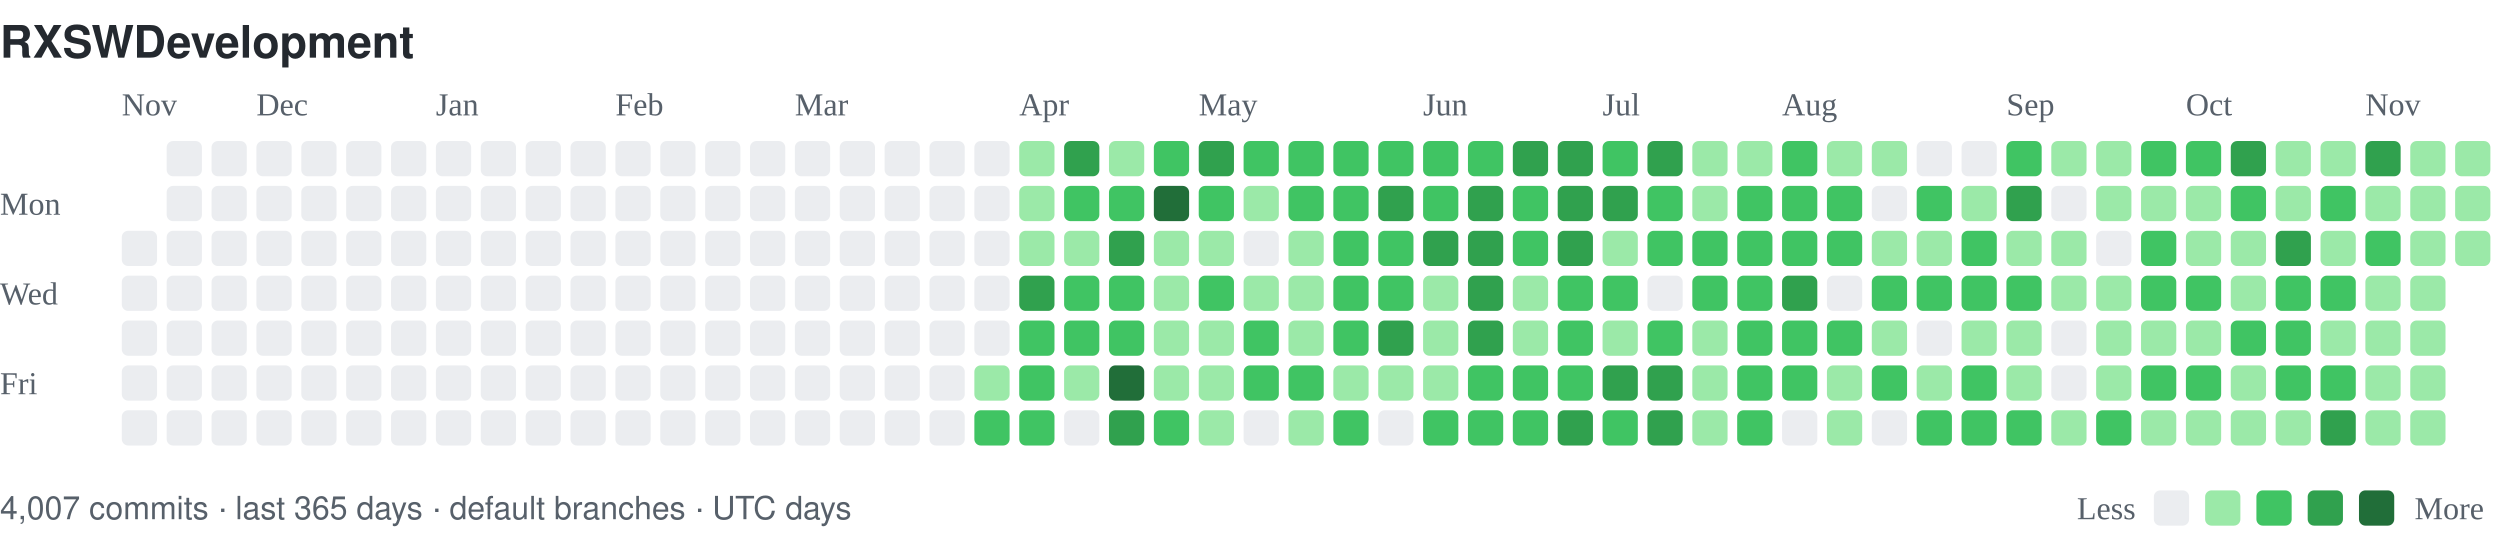
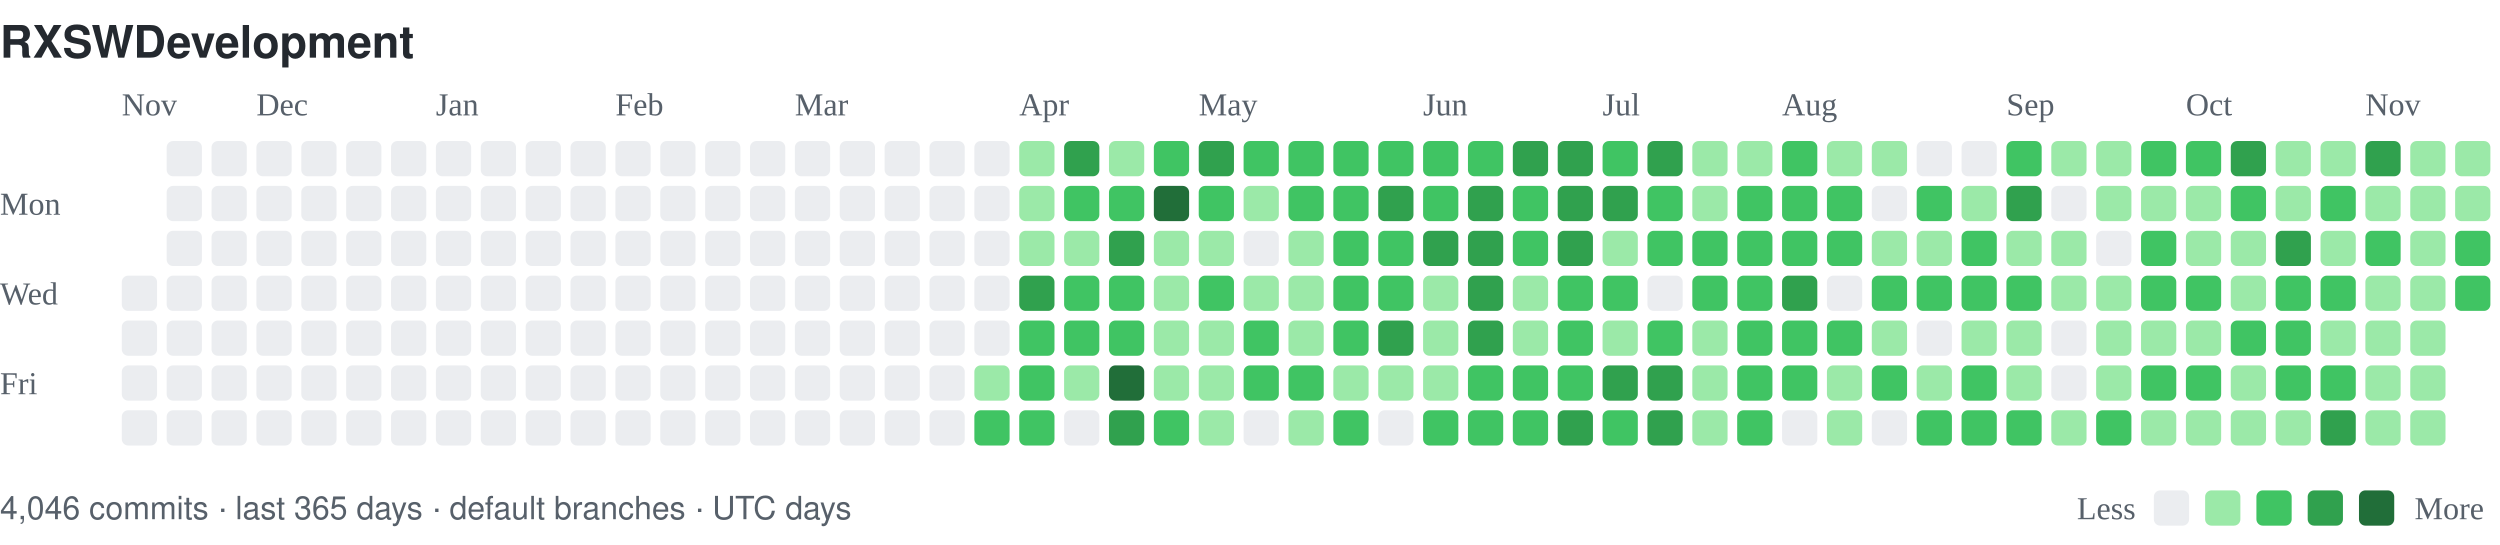
<svg xmlns="http://www.w3.org/2000/svg" width="780" height="170" viewBox="0 0 780 170" role="img">
  <text x="0" y="18" font-size="14" font-weight="600" fill="#24292f" font-family="ui-sans-serif,-apple-system,Segoe UI,Helvetica,Arial,sans-serif">RXSWDevelopment</text>
  <text x="0" y="67" font-size="10" fill="#57606a">Mon</text>
  <text x="0" y="95" font-size="10" fill="#57606a">Wed</text>
  <text x="0" y="123" font-size="10" fill="#57606a">Fri</text>
  <text x="38" y="36" font-size="10" fill="#57606a">Nov</text>
-   <rect x="38" y="72" width="11" height="11" rx="2" fill="#ebedf0" />
  <rect x="38" y="86" width="11" height="11" rx="2" fill="#ebedf0" />
  <rect x="38" y="100" width="11" height="11" rx="2" fill="#ebedf0" />
  <rect x="38" y="114" width="11" height="11" rx="2" fill="#ebedf0" />
  <rect x="38" y="128" width="11" height="11" rx="2" fill="#ebedf0" />
  <rect x="52" y="44" width="11" height="11" rx="2" fill="#ebedf0" />
  <rect x="52" y="58" width="11" height="11" rx="2" fill="#ebedf0" />
  <rect x="52" y="72" width="11" height="11" rx="2" fill="#ebedf0" />
  <rect x="52" y="86" width="11" height="11" rx="2" fill="#ebedf0" />
  <rect x="52" y="100" width="11" height="11" rx="2" fill="#ebedf0" />
  <rect x="52" y="114" width="11" height="11" rx="2" fill="#ebedf0" />
  <rect x="52" y="128" width="11" height="11" rx="2" fill="#ebedf0" />
  <rect x="66" y="44" width="11" height="11" rx="2" fill="#ebedf0" />
  <rect x="66" y="58" width="11" height="11" rx="2" fill="#ebedf0" />
  <rect x="66" y="72" width="11" height="11" rx="2" fill="#ebedf0" />
  <rect x="66" y="86" width="11" height="11" rx="2" fill="#ebedf0" />
  <rect x="66" y="100" width="11" height="11" rx="2" fill="#ebedf0" />
  <rect x="66" y="114" width="11" height="11" rx="2" fill="#ebedf0" />
  <rect x="66" y="128" width="11" height="11" rx="2" fill="#ebedf0" />
  <text x="80" y="36" font-size="10" fill="#57606a">Dec</text>
  <rect x="80" y="44" width="11" height="11" rx="2" fill="#ebedf0" />
  <rect x="80" y="58" width="11" height="11" rx="2" fill="#ebedf0" />
  <rect x="80" y="72" width="11" height="11" rx="2" fill="#ebedf0" />
  <rect x="80" y="86" width="11" height="11" rx="2" fill="#ebedf0" />
  <rect x="80" y="100" width="11" height="11" rx="2" fill="#ebedf0" />
  <rect x="80" y="114" width="11" height="11" rx="2" fill="#ebedf0" />
  <rect x="80" y="128" width="11" height="11" rx="2" fill="#ebedf0" />
  <rect x="94" y="44" width="11" height="11" rx="2" fill="#ebedf0" />
  <rect x="94" y="58" width="11" height="11" rx="2" fill="#ebedf0" />
  <rect x="94" y="72" width="11" height="11" rx="2" fill="#ebedf0" />
  <rect x="94" y="86" width="11" height="11" rx="2" fill="#ebedf0" />
  <rect x="94" y="100" width="11" height="11" rx="2" fill="#ebedf0" />
  <rect x="94" y="114" width="11" height="11" rx="2" fill="#ebedf0" />
  <rect x="94" y="128" width="11" height="11" rx="2" fill="#ebedf0" />
  <rect x="108" y="44" width="11" height="11" rx="2" fill="#ebedf0" />
  <rect x="108" y="58" width="11" height="11" rx="2" fill="#ebedf0" />
  <rect x="108" y="72" width="11" height="11" rx="2" fill="#ebedf0" />
  <rect x="108" y="86" width="11" height="11" rx="2" fill="#ebedf0" />
  <rect x="108" y="100" width="11" height="11" rx="2" fill="#ebedf0" />
  <rect x="108" y="114" width="11" height="11" rx="2" fill="#ebedf0" />
  <rect x="108" y="128" width="11" height="11" rx="2" fill="#ebedf0" />
  <rect x="122" y="44" width="11" height="11" rx="2" fill="#ebedf0" />
  <rect x="122" y="58" width="11" height="11" rx="2" fill="#ebedf0" />
  <rect x="122" y="72" width="11" height="11" rx="2" fill="#ebedf0" />
  <rect x="122" y="86" width="11" height="11" rx="2" fill="#ebedf0" />
  <rect x="122" y="100" width="11" height="11" rx="2" fill="#ebedf0" />
  <rect x="122" y="114" width="11" height="11" rx="2" fill="#ebedf0" />
  <rect x="122" y="128" width="11" height="11" rx="2" fill="#ebedf0" />
  <text x="136" y="36" font-size="10" fill="#57606a">Jan</text>
  <rect x="136" y="44" width="11" height="11" rx="2" fill="#ebedf0" />
  <rect x="136" y="58" width="11" height="11" rx="2" fill="#ebedf0" />
  <rect x="136" y="72" width="11" height="11" rx="2" fill="#ebedf0" />
  <rect x="136" y="86" width="11" height="11" rx="2" fill="#ebedf0" />
  <rect x="136" y="100" width="11" height="11" rx="2" fill="#ebedf0" />
  <rect x="136" y="114" width="11" height="11" rx="2" fill="#ebedf0" />
  <rect x="136" y="128" width="11" height="11" rx="2" fill="#ebedf0" />
  <rect x="150" y="44" width="11" height="11" rx="2" fill="#ebedf0" />
  <rect x="150" y="58" width="11" height="11" rx="2" fill="#ebedf0" />
  <rect x="150" y="72" width="11" height="11" rx="2" fill="#ebedf0" />
  <rect x="150" y="86" width="11" height="11" rx="2" fill="#ebedf0" />
  <rect x="150" y="100" width="11" height="11" rx="2" fill="#ebedf0" />
  <rect x="150" y="114" width="11" height="11" rx="2" fill="#ebedf0" />
  <rect x="150" y="128" width="11" height="11" rx="2" fill="#ebedf0" />
  <rect x="164" y="44" width="11" height="11" rx="2" fill="#ebedf0" />
  <rect x="164" y="58" width="11" height="11" rx="2" fill="#ebedf0" />
  <rect x="164" y="72" width="11" height="11" rx="2" fill="#ebedf0" />
  <rect x="164" y="86" width="11" height="11" rx="2" fill="#ebedf0" />
  <rect x="164" y="100" width="11" height="11" rx="2" fill="#ebedf0" />
  <rect x="164" y="114" width="11" height="11" rx="2" fill="#ebedf0" />
  <rect x="164" y="128" width="11" height="11" rx="2" fill="#ebedf0" />
  <rect x="178" y="44" width="11" height="11" rx="2" fill="#ebedf0" />
  <rect x="178" y="58" width="11" height="11" rx="2" fill="#ebedf0" />
  <rect x="178" y="72" width="11" height="11" rx="2" fill="#ebedf0" />
  <rect x="178" y="86" width="11" height="11" rx="2" fill="#ebedf0" />
  <rect x="178" y="100" width="11" height="11" rx="2" fill="#ebedf0" />
  <rect x="178" y="114" width="11" height="11" rx="2" fill="#ebedf0" />
  <rect x="178" y="128" width="11" height="11" rx="2" fill="#ebedf0" />
  <text x="192" y="36" font-size="10" fill="#57606a">Feb</text>
  <rect x="192" y="44" width="11" height="11" rx="2" fill="#ebedf0" />
  <rect x="192" y="58" width="11" height="11" rx="2" fill="#ebedf0" />
  <rect x="192" y="72" width="11" height="11" rx="2" fill="#ebedf0" />
  <rect x="192" y="86" width="11" height="11" rx="2" fill="#ebedf0" />
  <rect x="192" y="100" width="11" height="11" rx="2" fill="#ebedf0" />
  <rect x="192" y="114" width="11" height="11" rx="2" fill="#ebedf0" />
  <rect x="192" y="128" width="11" height="11" rx="2" fill="#ebedf0" />
  <rect x="206" y="44" width="11" height="11" rx="2" fill="#ebedf0" />
  <rect x="206" y="58" width="11" height="11" rx="2" fill="#ebedf0" />
  <rect x="206" y="72" width="11" height="11" rx="2" fill="#ebedf0" />
  <rect x="206" y="86" width="11" height="11" rx="2" fill="#ebedf0" />
  <rect x="206" y="100" width="11" height="11" rx="2" fill="#ebedf0" />
  <rect x="206" y="114" width="11" height="11" rx="2" fill="#ebedf0" />
  <rect x="206" y="128" width="11" height="11" rx="2" fill="#ebedf0" />
  <rect x="220" y="44" width="11" height="11" rx="2" fill="#ebedf0" />
  <rect x="220" y="58" width="11" height="11" rx="2" fill="#ebedf0" />
  <rect x="220" y="72" width="11" height="11" rx="2" fill="#ebedf0" />
  <rect x="220" y="86" width="11" height="11" rx="2" fill="#ebedf0" />
  <rect x="220" y="100" width="11" height="11" rx="2" fill="#ebedf0" />
  <rect x="220" y="114" width="11" height="11" rx="2" fill="#ebedf0" />
  <rect x="220" y="128" width="11" height="11" rx="2" fill="#ebedf0" />
  <rect x="234" y="44" width="11" height="11" rx="2" fill="#ebedf0" />
  <rect x="234" y="58" width="11" height="11" rx="2" fill="#ebedf0" />
  <rect x="234" y="72" width="11" height="11" rx="2" fill="#ebedf0" />
  <rect x="234" y="86" width="11" height="11" rx="2" fill="#ebedf0" />
  <rect x="234" y="100" width="11" height="11" rx="2" fill="#ebedf0" />
  <rect x="234" y="114" width="11" height="11" rx="2" fill="#ebedf0" />
  <rect x="234" y="128" width="11" height="11" rx="2" fill="#ebedf0" />
  <text x="248" y="36" font-size="10" fill="#57606a">Mar</text>
  <rect x="248" y="44" width="11" height="11" rx="2" fill="#ebedf0" />
  <rect x="248" y="58" width="11" height="11" rx="2" fill="#ebedf0" />
  <rect x="248" y="72" width="11" height="11" rx="2" fill="#ebedf0" />
  <rect x="248" y="86" width="11" height="11" rx="2" fill="#ebedf0" />
  <rect x="248" y="100" width="11" height="11" rx="2" fill="#ebedf0" />
  <rect x="248" y="114" width="11" height="11" rx="2" fill="#ebedf0" />
  <rect x="248" y="128" width="11" height="11" rx="2" fill="#ebedf0" />
  <rect x="262" y="44" width="11" height="11" rx="2" fill="#ebedf0" />
  <rect x="262" y="58" width="11" height="11" rx="2" fill="#ebedf0" />
  <rect x="262" y="72" width="11" height="11" rx="2" fill="#ebedf0" />
  <rect x="262" y="86" width="11" height="11" rx="2" fill="#ebedf0" />
  <rect x="262" y="100" width="11" height="11" rx="2" fill="#ebedf0" />
  <rect x="262" y="114" width="11" height="11" rx="2" fill="#ebedf0" />
  <rect x="262" y="128" width="11" height="11" rx="2" fill="#ebedf0" />
  <rect x="276" y="44" width="11" height="11" rx="2" fill="#ebedf0" />
  <rect x="276" y="58" width="11" height="11" rx="2" fill="#ebedf0" />
  <rect x="276" y="72" width="11" height="11" rx="2" fill="#ebedf0" />
  <rect x="276" y="86" width="11" height="11" rx="2" fill="#ebedf0" />
  <rect x="276" y="100" width="11" height="11" rx="2" fill="#ebedf0" />
  <rect x="276" y="114" width="11" height="11" rx="2" fill="#ebedf0" />
  <rect x="276" y="128" width="11" height="11" rx="2" fill="#ebedf0" />
  <rect x="290" y="44" width="11" height="11" rx="2" fill="#ebedf0" />
  <rect x="290" y="58" width="11" height="11" rx="2" fill="#ebedf0" />
  <rect x="290" y="72" width="11" height="11" rx="2" fill="#ebedf0" />
  <rect x="290" y="86" width="11" height="11" rx="2" fill="#ebedf0" />
  <rect x="290" y="100" width="11" height="11" rx="2" fill="#ebedf0" />
  <rect x="290" y="114" width="11" height="11" rx="2" fill="#ebedf0" />
  <rect x="290" y="128" width="11" height="11" rx="2" fill="#ebedf0" />
  <rect x="304" y="44" width="11" height="11" rx="2" fill="#ebedf0" />
  <rect x="304" y="58" width="11" height="11" rx="2" fill="#ebedf0" />
  <rect x="304" y="72" width="11" height="11" rx="2" fill="#ebedf0" />
  <rect x="304" y="86" width="11" height="11" rx="2" fill="#ebedf0" />
  <rect x="304" y="100" width="11" height="11" rx="2" fill="#ebedf0" />
  <rect x="304" y="114" width="11" height="11" rx="2" fill="#9be9a8" />
  <rect x="304" y="128" width="11" height="11" rx="2" fill="#40c463" />
  <text x="318" y="36" font-size="10" fill="#57606a">Apr</text>
  <rect x="318" y="44" width="11" height="11" rx="2" fill="#9be9a8" />
  <rect x="318" y="58" width="11" height="11" rx="2" fill="#9be9a8" />
  <rect x="318" y="72" width="11" height="11" rx="2" fill="#9be9a8" />
  <rect x="318" y="86" width="11" height="11" rx="2" fill="#30a14e" />
  <rect x="318" y="100" width="11" height="11" rx="2" fill="#40c463" />
  <rect x="318" y="114" width="11" height="11" rx="2" fill="#40c463" />
  <rect x="318" y="128" width="11" height="11" rx="2" fill="#40c463" />
  <rect x="332" y="44" width="11" height="11" rx="2" fill="#30a14e" />
  <rect x="332" y="58" width="11" height="11" rx="2" fill="#40c463" />
  <rect x="332" y="72" width="11" height="11" rx="2" fill="#9be9a8" />
  <rect x="332" y="86" width="11" height="11" rx="2" fill="#40c463" />
  <rect x="332" y="100" width="11" height="11" rx="2" fill="#40c463" />
  <rect x="332" y="114" width="11" height="11" rx="2" fill="#9be9a8" />
  <rect x="332" y="128" width="11" height="11" rx="2" fill="#ebedf0" />
  <rect x="346" y="44" width="11" height="11" rx="2" fill="#9be9a8" />
  <rect x="346" y="58" width="11" height="11" rx="2" fill="#40c463" />
  <rect x="346" y="72" width="11" height="11" rx="2" fill="#30a14e" />
  <rect x="346" y="86" width="11" height="11" rx="2" fill="#40c463" />
  <rect x="346" y="100" width="11" height="11" rx="2" fill="#40c463" />
  <rect x="346" y="114" width="11" height="11" rx="2" fill="#216e39" />
  <rect x="346" y="128" width="11" height="11" rx="2" fill="#30a14e" />
  <rect x="360" y="44" width="11" height="11" rx="2" fill="#40c463" />
  <rect x="360" y="58" width="11" height="11" rx="2" fill="#216e39" />
  <rect x="360" y="72" width="11" height="11" rx="2" fill="#9be9a8" />
  <rect x="360" y="86" width="11" height="11" rx="2" fill="#9be9a8" />
  <rect x="360" y="100" width="11" height="11" rx="2" fill="#9be9a8" />
  <rect x="360" y="114" width="11" height="11" rx="2" fill="#9be9a8" />
  <rect x="360" y="128" width="11" height="11" rx="2" fill="#40c463" />
  <text x="374" y="36" font-size="10" fill="#57606a">May</text>
  <rect x="374" y="44" width="11" height="11" rx="2" fill="#30a14e" />
  <rect x="374" y="58" width="11" height="11" rx="2" fill="#40c463" />
  <rect x="374" y="72" width="11" height="11" rx="2" fill="#9be9a8" />
  <rect x="374" y="86" width="11" height="11" rx="2" fill="#40c463" />
  <rect x="374" y="100" width="11" height="11" rx="2" fill="#9be9a8" />
  <rect x="374" y="114" width="11" height="11" rx="2" fill="#9be9a8" />
  <rect x="374" y="128" width="11" height="11" rx="2" fill="#9be9a8" />
  <rect x="388" y="44" width="11" height="11" rx="2" fill="#40c463" />
  <rect x="388" y="58" width="11" height="11" rx="2" fill="#9be9a8" />
  <rect x="388" y="72" width="11" height="11" rx="2" fill="#ebedf0" />
  <rect x="388" y="86" width="11" height="11" rx="2" fill="#9be9a8" />
  <rect x="388" y="100" width="11" height="11" rx="2" fill="#40c463" />
  <rect x="388" y="114" width="11" height="11" rx="2" fill="#40c463" />
  <rect x="388" y="128" width="11" height="11" rx="2" fill="#ebedf0" />
  <rect x="402" y="44" width="11" height="11" rx="2" fill="#40c463" />
  <rect x="402" y="58" width="11" height="11" rx="2" fill="#40c463" />
  <rect x="402" y="72" width="11" height="11" rx="2" fill="#9be9a8" />
  <rect x="402" y="86" width="11" height="11" rx="2" fill="#9be9a8" />
  <rect x="402" y="100" width="11" height="11" rx="2" fill="#9be9a8" />
  <rect x="402" y="114" width="11" height="11" rx="2" fill="#40c463" />
  <rect x="402" y="128" width="11" height="11" rx="2" fill="#9be9a8" />
  <rect x="416" y="44" width="11" height="11" rx="2" fill="#40c463" />
  <rect x="416" y="58" width="11" height="11" rx="2" fill="#40c463" />
  <rect x="416" y="72" width="11" height="11" rx="2" fill="#40c463" />
  <rect x="416" y="86" width="11" height="11" rx="2" fill="#40c463" />
  <rect x="416" y="100" width="11" height="11" rx="2" fill="#40c463" />
  <rect x="416" y="114" width="11" height="11" rx="2" fill="#9be9a8" />
  <rect x="416" y="128" width="11" height="11" rx="2" fill="#40c463" />
  <rect x="430" y="44" width="11" height="11" rx="2" fill="#40c463" />
  <rect x="430" y="58" width="11" height="11" rx="2" fill="#30a14e" />
  <rect x="430" y="72" width="11" height="11" rx="2" fill="#40c463" />
  <rect x="430" y="86" width="11" height="11" rx="2" fill="#40c463" />
  <rect x="430" y="100" width="11" height="11" rx="2" fill="#30a14e" />
  <rect x="430" y="114" width="11" height="11" rx="2" fill="#9be9a8" />
  <rect x="430" y="128" width="11" height="11" rx="2" fill="#ebedf0" />
  <text x="444" y="36" font-size="10" fill="#57606a">Jun</text>
  <rect x="444" y="44" width="11" height="11" rx="2" fill="#40c463" />
  <rect x="444" y="58" width="11" height="11" rx="2" fill="#40c463" />
  <rect x="444" y="72" width="11" height="11" rx="2" fill="#30a14e" />
  <rect x="444" y="86" width="11" height="11" rx="2" fill="#9be9a8" />
  <rect x="444" y="100" width="11" height="11" rx="2" fill="#9be9a8" />
  <rect x="444" y="114" width="11" height="11" rx="2" fill="#9be9a8" />
  <rect x="444" y="128" width="11" height="11" rx="2" fill="#40c463" />
  <rect x="458" y="44" width="11" height="11" rx="2" fill="#40c463" />
  <rect x="458" y="58" width="11" height="11" rx="2" fill="#30a14e" />
  <rect x="458" y="72" width="11" height="11" rx="2" fill="#30a14e" />
  <rect x="458" y="86" width="11" height="11" rx="2" fill="#30a14e" />
  <rect x="458" y="100" width="11" height="11" rx="2" fill="#30a14e" />
  <rect x="458" y="114" width="11" height="11" rx="2" fill="#40c463" />
  <rect x="458" y="128" width="11" height="11" rx="2" fill="#40c463" />
  <rect x="472" y="44" width="11" height="11" rx="2" fill="#30a14e" />
  <rect x="472" y="58" width="11" height="11" rx="2" fill="#40c463" />
  <rect x="472" y="72" width="11" height="11" rx="2" fill="#40c463" />
  <rect x="472" y="86" width="11" height="11" rx="2" fill="#9be9a8" />
  <rect x="472" y="100" width="11" height="11" rx="2" fill="#9be9a8" />
  <rect x="472" y="114" width="11" height="11" rx="2" fill="#40c463" />
  <rect x="472" y="128" width="11" height="11" rx="2" fill="#40c463" />
  <rect x="486" y="44" width="11" height="11" rx="2" fill="#30a14e" />
  <rect x="486" y="58" width="11" height="11" rx="2" fill="#30a14e" />
  <rect x="486" y="72" width="11" height="11" rx="2" fill="#30a14e" />
  <rect x="486" y="86" width="11" height="11" rx="2" fill="#40c463" />
  <rect x="486" y="100" width="11" height="11" rx="2" fill="#40c463" />
  <rect x="486" y="114" width="11" height="11" rx="2" fill="#40c463" />
  <rect x="486" y="128" width="11" height="11" rx="2" fill="#30a14e" />
  <text x="500" y="36" font-size="10" fill="#57606a">Jul</text>
  <rect x="500" y="44" width="11" height="11" rx="2" fill="#40c463" />
  <rect x="500" y="58" width="11" height="11" rx="2" fill="#30a14e" />
  <rect x="500" y="72" width="11" height="11" rx="2" fill="#9be9a8" />
  <rect x="500" y="86" width="11" height="11" rx="2" fill="#40c463" />
  <rect x="500" y="100" width="11" height="11" rx="2" fill="#9be9a8" />
  <rect x="500" y="114" width="11" height="11" rx="2" fill="#30a14e" />
  <rect x="500" y="128" width="11" height="11" rx="2" fill="#40c463" />
  <rect x="514" y="44" width="11" height="11" rx="2" fill="#30a14e" />
  <rect x="514" y="58" width="11" height="11" rx="2" fill="#40c463" />
  <rect x="514" y="72" width="11" height="11" rx="2" fill="#40c463" />
  <rect x="514" y="86" width="11" height="11" rx="2" fill="#ebedf0" />
  <rect x="514" y="100" width="11" height="11" rx="2" fill="#40c463" />
  <rect x="514" y="114" width="11" height="11" rx="2" fill="#30a14e" />
  <rect x="514" y="128" width="11" height="11" rx="2" fill="#30a14e" />
  <rect x="528" y="44" width="11" height="11" rx="2" fill="#9be9a8" />
  <rect x="528" y="58" width="11" height="11" rx="2" fill="#9be9a8" />
  <rect x="528" y="72" width="11" height="11" rx="2" fill="#40c463" />
  <rect x="528" y="86" width="11" height="11" rx="2" fill="#40c463" />
  <rect x="528" y="100" width="11" height="11" rx="2" fill="#9be9a8" />
  <rect x="528" y="114" width="11" height="11" rx="2" fill="#9be9a8" />
  <rect x="528" y="128" width="11" height="11" rx="2" fill="#9be9a8" />
  <rect x="542" y="44" width="11" height="11" rx="2" fill="#9be9a8" />
  <rect x="542" y="58" width="11" height="11" rx="2" fill="#40c463" />
  <rect x="542" y="72" width="11" height="11" rx="2" fill="#40c463" />
  <rect x="542" y="86" width="11" height="11" rx="2" fill="#40c463" />
  <rect x="542" y="100" width="11" height="11" rx="2" fill="#40c463" />
  <rect x="542" y="114" width="11" height="11" rx="2" fill="#40c463" />
  <rect x="542" y="128" width="11" height="11" rx="2" fill="#40c463" />
  <text x="556" y="36" font-size="10" fill="#57606a">Aug</text>
  <rect x="556" y="44" width="11" height="11" rx="2" fill="#40c463" />
  <rect x="556" y="58" width="11" height="11" rx="2" fill="#40c463" />
  <rect x="556" y="72" width="11" height="11" rx="2" fill="#40c463" />
  <rect x="556" y="86" width="11" height="11" rx="2" fill="#30a14e" />
  <rect x="556" y="100" width="11" height="11" rx="2" fill="#40c463" />
  <rect x="556" y="114" width="11" height="11" rx="2" fill="#40c463" />
  <rect x="556" y="128" width="11" height="11" rx="2" fill="#ebedf0" />
  <rect x="570" y="44" width="11" height="11" rx="2" fill="#9be9a8" />
  <rect x="570" y="58" width="11" height="11" rx="2" fill="#40c463" />
  <rect x="570" y="72" width="11" height="11" rx="2" fill="#40c463" />
  <rect x="570" y="86" width="11" height="11" rx="2" fill="#ebedf0" />
  <rect x="570" y="100" width="11" height="11" rx="2" fill="#40c463" />
  <rect x="570" y="114" width="11" height="11" rx="2" fill="#9be9a8" />
  <rect x="570" y="128" width="11" height="11" rx="2" fill="#9be9a8" />
  <rect x="584" y="44" width="11" height="11" rx="2" fill="#9be9a8" />
  <rect x="584" y="58" width="11" height="11" rx="2" fill="#ebedf0" />
  <rect x="584" y="72" width="11" height="11" rx="2" fill="#9be9a8" />
  <rect x="584" y="86" width="11" height="11" rx="2" fill="#40c463" />
  <rect x="584" y="100" width="11" height="11" rx="2" fill="#9be9a8" />
  <rect x="584" y="114" width="11" height="11" rx="2" fill="#40c463" />
  <rect x="584" y="128" width="11" height="11" rx="2" fill="#ebedf0" />
  <rect x="598" y="44" width="11" height="11" rx="2" fill="#ebedf0" />
  <rect x="598" y="58" width="11" height="11" rx="2" fill="#40c463" />
  <rect x="598" y="72" width="11" height="11" rx="2" fill="#9be9a8" />
  <rect x="598" y="86" width="11" height="11" rx="2" fill="#40c463" />
  <rect x="598" y="100" width="11" height="11" rx="2" fill="#ebedf0" />
  <rect x="598" y="114" width="11" height="11" rx="2" fill="#9be9a8" />
  <rect x="598" y="128" width="11" height="11" rx="2" fill="#40c463" />
  <rect x="612" y="44" width="11" height="11" rx="2" fill="#ebedf0" />
  <rect x="612" y="58" width="11" height="11" rx="2" fill="#9be9a8" />
  <rect x="612" y="72" width="11" height="11" rx="2" fill="#40c463" />
  <rect x="612" y="86" width="11" height="11" rx="2" fill="#40c463" />
  <rect x="612" y="100" width="11" height="11" rx="2" fill="#9be9a8" />
  <rect x="612" y="114" width="11" height="11" rx="2" fill="#40c463" />
  <rect x="612" y="128" width="11" height="11" rx="2" fill="#40c463" />
  <text x="626" y="36" font-size="10" fill="#57606a">Sep</text>
  <rect x="626" y="44" width="11" height="11" rx="2" fill="#40c463" />
  <rect x="626" y="58" width="11" height="11" rx="2" fill="#30a14e" />
  <rect x="626" y="72" width="11" height="11" rx="2" fill="#9be9a8" />
  <rect x="626" y="86" width="11" height="11" rx="2" fill="#40c463" />
  <rect x="626" y="100" width="11" height="11" rx="2" fill="#9be9a8" />
  <rect x="626" y="114" width="11" height="11" rx="2" fill="#9be9a8" />
  <rect x="626" y="128" width="11" height="11" rx="2" fill="#40c463" />
  <rect x="640" y="44" width="11" height="11" rx="2" fill="#9be9a8" />
  <rect x="640" y="58" width="11" height="11" rx="2" fill="#ebedf0" />
  <rect x="640" y="72" width="11" height="11" rx="2" fill="#9be9a8" />
  <rect x="640" y="86" width="11" height="11" rx="2" fill="#9be9a8" />
  <rect x="640" y="100" width="11" height="11" rx="2" fill="#ebedf0" />
  <rect x="640" y="114" width="11" height="11" rx="2" fill="#ebedf0" />
  <rect x="640" y="128" width="11" height="11" rx="2" fill="#9be9a8" />
  <rect x="654" y="44" width="11" height="11" rx="2" fill="#9be9a8" />
  <rect x="654" y="58" width="11" height="11" rx="2" fill="#9be9a8" />
  <rect x="654" y="72" width="11" height="11" rx="2" fill="#ebedf0" />
  <rect x="654" y="86" width="11" height="11" rx="2" fill="#9be9a8" />
  <rect x="654" y="100" width="11" height="11" rx="2" fill="#9be9a8" />
  <rect x="654" y="114" width="11" height="11" rx="2" fill="#9be9a8" />
  <rect x="654" y="128" width="11" height="11" rx="2" fill="#40c463" />
  <rect x="668" y="44" width="11" height="11" rx="2" fill="#40c463" />
  <rect x="668" y="58" width="11" height="11" rx="2" fill="#9be9a8" />
  <rect x="668" y="72" width="11" height="11" rx="2" fill="#40c463" />
  <rect x="668" y="86" width="11" height="11" rx="2" fill="#40c463" />
  <rect x="668" y="100" width="11" height="11" rx="2" fill="#9be9a8" />
  <rect x="668" y="114" width="11" height="11" rx="2" fill="#40c463" />
  <rect x="668" y="128" width="11" height="11" rx="2" fill="#9be9a8" />
  <text x="682" y="36" font-size="10" fill="#57606a">Oct</text>
  <rect x="682" y="44" width="11" height="11" rx="2" fill="#40c463" />
  <rect x="682" y="58" width="11" height="11" rx="2" fill="#9be9a8" />
  <rect x="682" y="72" width="11" height="11" rx="2" fill="#9be9a8" />
  <rect x="682" y="86" width="11" height="11" rx="2" fill="#40c463" />
  <rect x="682" y="100" width="11" height="11" rx="2" fill="#9be9a8" />
  <rect x="682" y="114" width="11" height="11" rx="2" fill="#40c463" />
  <rect x="682" y="128" width="11" height="11" rx="2" fill="#9be9a8" />
  <rect x="696" y="44" width="11" height="11" rx="2" fill="#30a14e" />
  <rect x="696" y="58" width="11" height="11" rx="2" fill="#40c463" />
  <rect x="696" y="72" width="11" height="11" rx="2" fill="#9be9a8" />
  <rect x="696" y="86" width="11" height="11" rx="2" fill="#9be9a8" />
  <rect x="696" y="100" width="11" height="11" rx="2" fill="#40c463" />
  <rect x="696" y="114" width="11" height="11" rx="2" fill="#9be9a8" />
  <rect x="696" y="128" width="11" height="11" rx="2" fill="#9be9a8" />
  <rect x="710" y="44" width="11" height="11" rx="2" fill="#9be9a8" />
  <rect x="710" y="58" width="11" height="11" rx="2" fill="#9be9a8" />
  <rect x="710" y="72" width="11" height="11" rx="2" fill="#30a14e" />
  <rect x="710" y="86" width="11" height="11" rx="2" fill="#40c463" />
  <rect x="710" y="100" width="11" height="11" rx="2" fill="#40c463" />
  <rect x="710" y="114" width="11" height="11" rx="2" fill="#40c463" />
  <rect x="710" y="128" width="11" height="11" rx="2" fill="#9be9a8" />
  <rect x="724" y="44" width="11" height="11" rx="2" fill="#9be9a8" />
  <rect x="724" y="58" width="11" height="11" rx="2" fill="#40c463" />
  <rect x="724" y="72" width="11" height="11" rx="2" fill="#9be9a8" />
  <rect x="724" y="86" width="11" height="11" rx="2" fill="#40c463" />
  <rect x="724" y="100" width="11" height="11" rx="2" fill="#9be9a8" />
  <rect x="724" y="114" width="11" height="11" rx="2" fill="#40c463" />
  <rect x="724" y="128" width="11" height="11" rx="2" fill="#30a14e" />
  <text x="738" y="36" font-size="10" fill="#57606a">Nov</text>
  <rect x="738" y="44" width="11" height="11" rx="2" fill="#30a14e" />
  <rect x="738" y="58" width="11" height="11" rx="2" fill="#9be9a8" />
  <rect x="738" y="72" width="11" height="11" rx="2" fill="#40c463" />
  <rect x="738" y="86" width="11" height="11" rx="2" fill="#9be9a8" />
  <rect x="738" y="100" width="11" height="11" rx="2" fill="#9be9a8" />
  <rect x="738" y="114" width="11" height="11" rx="2" fill="#9be9a8" />
  <rect x="738" y="128" width="11" height="11" rx="2" fill="#9be9a8" />
  <rect x="752" y="44" width="11" height="11" rx="2" fill="#9be9a8" />
  <rect x="752" y="58" width="11" height="11" rx="2" fill="#9be9a8" />
  <rect x="752" y="72" width="11" height="11" rx="2" fill="#9be9a8" />
  <rect x="752" y="86" width="11" height="11" rx="2" fill="#9be9a8" />
  <rect x="752" y="100" width="11" height="11" rx="2" fill="#9be9a8" />
  <rect x="752" y="114" width="11" height="11" rx="2" fill="#9be9a8" />
  <rect x="752" y="128" width="11" height="11" rx="2" fill="#9be9a8" />
  <rect x="766" y="44" width="11" height="11" rx="2" fill="#9be9a8" />
  <rect x="766" y="58" width="11" height="11" rx="2" fill="#9be9a8" />
-   <rect x="766" y="72" width="11" height="11" rx="2" fill="#9be9a8" />
+   <rect x="766" y="72" width="11" height="11" rx="2" fill="#40c463" />
+   <rect x="766" y="86" width="11" height="11" rx="2" fill="#40c463" />
  <text x="648" y="162" font-size="10" fill="#57606a">Less</text>
  <rect x="672" y="153" width="11" height="11" rx="2" fill="#ebedf0" />
  <rect x="688" y="153" width="11" height="11" rx="2" fill="#9be9a8" />
  <rect x="704" y="153" width="11" height="11" rx="2" fill="#40c463" />
  <rect x="720" y="153" width="11" height="11" rx="2" fill="#30a14e" />
  <rect x="736" y="153" width="11" height="11" rx="2" fill="#216e39" />
  <text x="775" y="162" font-size="10" fill="#57606a" text-anchor="end">More</text>
-   <text x="0" y="162" font-size="10" fill="#57606a" font-family="ui-sans-serif,-apple-system,Segoe UI,Helvetica,Arial,sans-serif">4,007 commits · last 365 days · default branches · UTC days</text>
+   <text x="0" y="162" font-size="10" fill="#57606a" font-family="ui-sans-serif,-apple-system,Segoe UI,Helvetica,Arial,sans-serif">4,046 commits · last 365 days · default branches · UTC days</text>
</svg>
